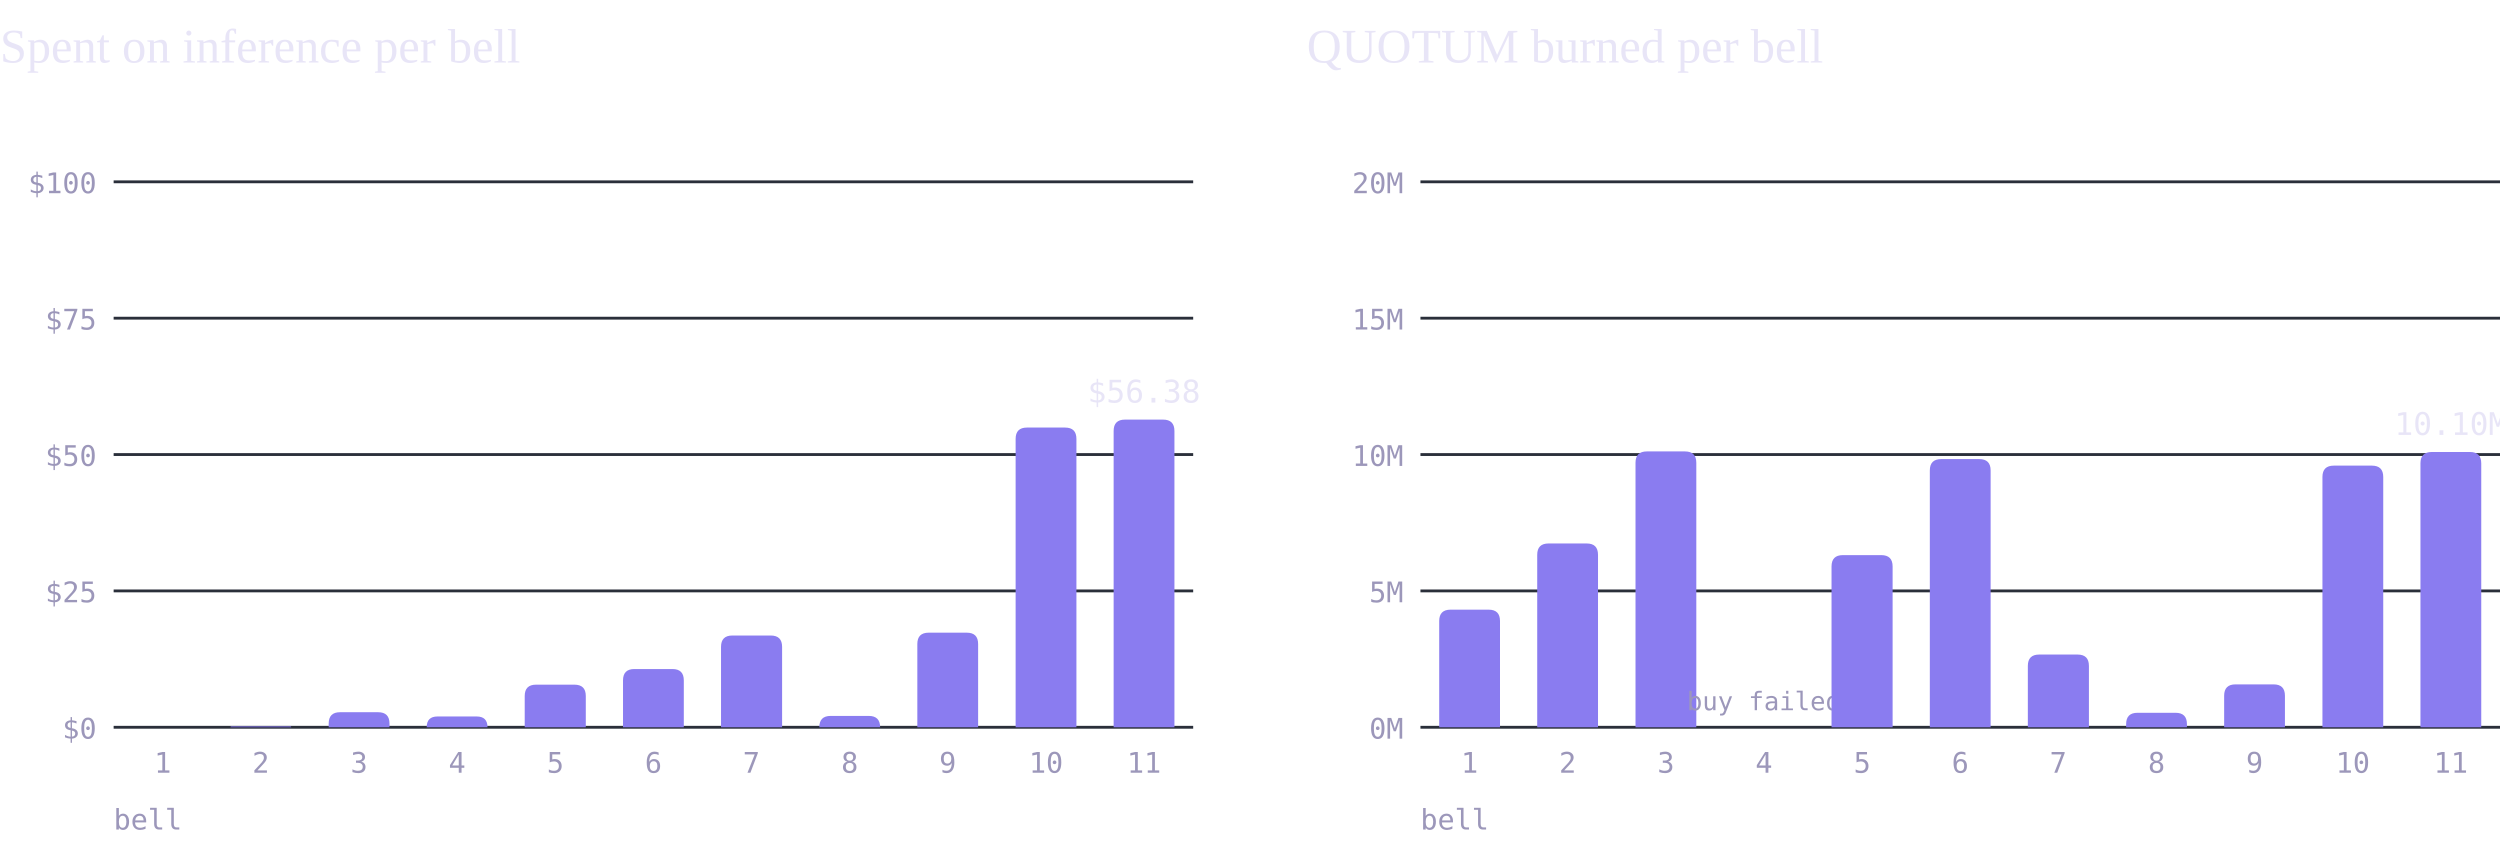
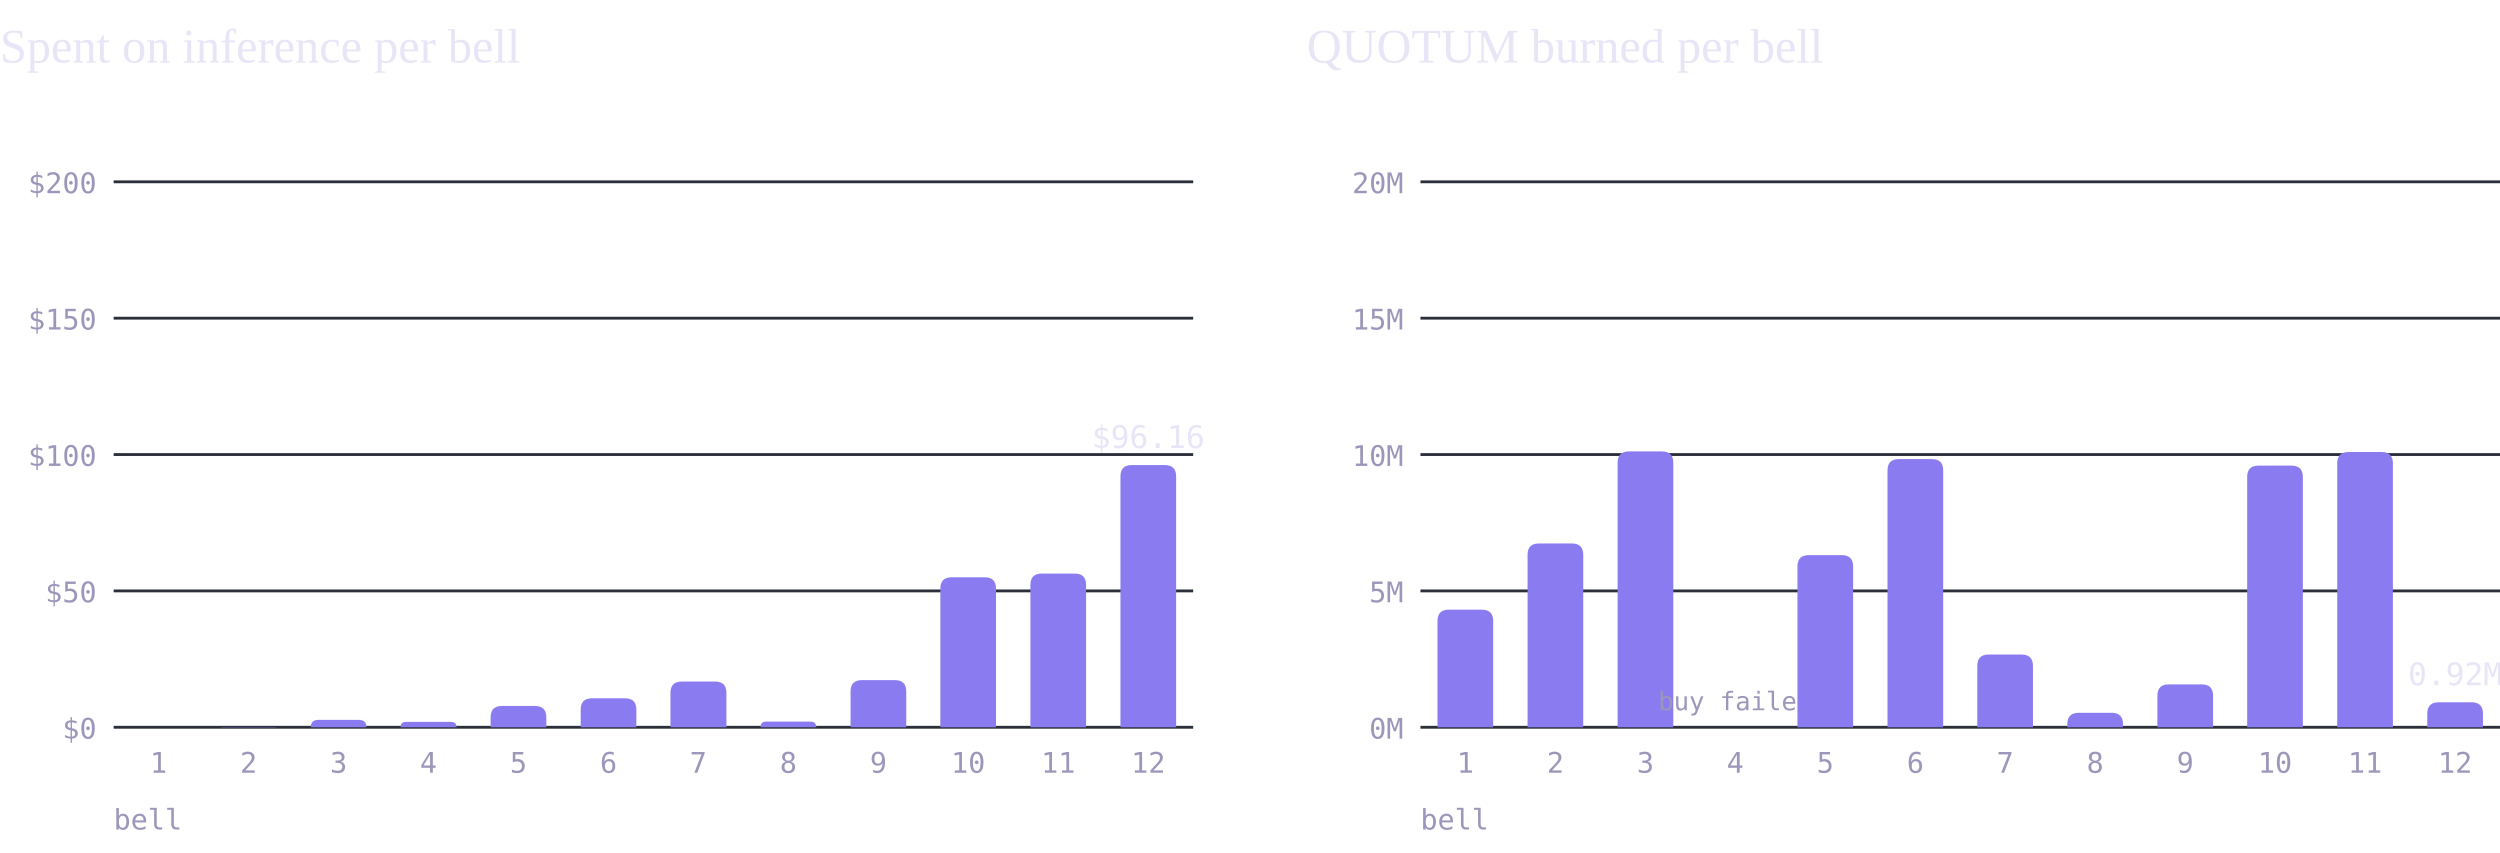
- <svg xmlns="http://www.w3.org/2000/svg" viewBox="0 0 880 300" width="880" height="300" role="img" aria-label="quotum bells 1 to 11: inference spent and QUOTUM burned per bell">
+ <svg xmlns="http://www.w3.org/2000/svg" viewBox="0 0 880 300" width="880" height="300" role="img" aria-label="quotum bells 1 to 12: inference spent and QUOTUM burned per bell">
  <text x="0" y="22" font-family="Georgia,'Times New Roman',serif" font-size="17" fill="#e8e5f7">Spent on inference per bell</text>
  <line x1="40" x2="420" y1="256.0" y2="256.0" stroke="#2a2f3a" stroke-width="1" />
  <text x="34" y="260.0" text-anchor="end" font-family="ui-monospace,SFMono-Regular,Menlo,monospace" font-size="10" fill="#9c97ba">$0</text>
  <line x1="40" x2="420" y1="208.0" y2="208.0" stroke="#2a2f3a" stroke-width="1" />
-   <text x="34" y="212.0" text-anchor="end" font-family="ui-monospace,SFMono-Regular,Menlo,monospace" font-size="10" fill="#9c97ba">$25</text>
+   <text x="34" y="212.0" text-anchor="end" font-family="ui-monospace,SFMono-Regular,Menlo,monospace" font-size="10" fill="#9c97ba">$50</text>
  <line x1="40" x2="420" y1="160.0" y2="160.0" stroke="#2a2f3a" stroke-width="1" />
-   <text x="34" y="164.0" text-anchor="end" font-family="ui-monospace,SFMono-Regular,Menlo,monospace" font-size="10" fill="#9c97ba">$50</text>
+   <text x="34" y="164.0" text-anchor="end" font-family="ui-monospace,SFMono-Regular,Menlo,monospace" font-size="10" fill="#9c97ba">$100</text>
  <line x1="40" x2="420" y1="112.0" y2="112.0" stroke="#2a2f3a" stroke-width="1" />
-   <text x="34" y="116.0" text-anchor="end" font-family="ui-monospace,SFMono-Regular,Menlo,monospace" font-size="10" fill="#9c97ba">$75</text>
+   <text x="34" y="116.0" text-anchor="end" font-family="ui-monospace,SFMono-Regular,Menlo,monospace" font-size="10" fill="#9c97ba">$150</text>
  <line x1="40" x2="420" y1="64.0" y2="64.0" stroke="#2a2f3a" stroke-width="1" />
-   <text x="34" y="68.0" text-anchor="end" font-family="ui-monospace,SFMono-Regular,Menlo,monospace" font-size="10" fill="#9c97ba">$100</text>
-   <path d="M46.6,256.0 V256.0 Q46.6,256.0 46.6,256.0 H68.0 Q68.0,256.0 68.0,256.0 V256.0 Z" fill="#8a7cf0" />
-   <text x="57.3" y="272" text-anchor="middle" font-family="ui-monospace,SFMono-Regular,Menlo,monospace" font-size="10" fill="#9c97ba">1</text>
-   <path d="M81.1,256.0 V256.0 Q81.1,255.7 81.4,255.7 H102.3 Q102.5,255.7 102.5,256.0 V256.0 Z" fill="#8a7cf0" />
-   <text x="91.8" y="272" text-anchor="middle" font-family="ui-monospace,SFMono-Regular,Menlo,monospace" font-size="10" fill="#9c97ba">2</text>
-   <path d="M115.7,256.0 V254.7 Q115.7,250.7 119.7,250.7 H133.1 Q137.1,250.7 137.1,254.7 V256.0 Z" fill="#8a7cf0" />
-   <text x="126.4" y="272" text-anchor="middle" font-family="ui-monospace,SFMono-Regular,Menlo,monospace" font-size="10" fill="#9c97ba">3</text>
-   <path d="M150.2,256.0 V256.0 Q150.2,252.2 154.0,252.2 H167.8 Q171.6,252.2 171.6,256.0 V256.0 Z" fill="#8a7cf0" />
-   <text x="160.9" y="272" text-anchor="middle" font-family="ui-monospace,SFMono-Regular,Menlo,monospace" font-size="10" fill="#9c97ba">4</text>
-   <path d="M184.7,256.0 V245.0 Q184.7,241.0 188.7,241.0 H202.2 Q206.2,241.0 206.2,245.0 V256.0 Z" fill="#8a7cf0" />
-   <text x="195.5" y="272" text-anchor="middle" font-family="ui-monospace,SFMono-Regular,Menlo,monospace" font-size="10" fill="#9c97ba">5</text>
-   <path d="M219.3,256.0 V239.5 Q219.3,235.5 223.3,235.5 H236.7 Q240.7,235.5 240.7,239.5 V256.0 Z" fill="#8a7cf0" />
-   <text x="230.0" y="272" text-anchor="middle" font-family="ui-monospace,SFMono-Regular,Menlo,monospace" font-size="10" fill="#9c97ba">6</text>
-   <path d="M253.8,256.0 V227.7 Q253.8,223.7 257.8,223.7 H271.3 Q275.3,223.7 275.3,227.7 V256.0 Z" fill="#8a7cf0" />
-   <text x="264.5" y="272" text-anchor="middle" font-family="ui-monospace,SFMono-Regular,Menlo,monospace" font-size="10" fill="#9c97ba">7</text>
-   <path d="M288.4,256.0 V256.0 Q288.4,252.0 292.4,252.0 H305.8 Q309.8,252.0 309.8,256.0 V256.0 Z" fill="#8a7cf0" />
-   <text x="299.1" y="272" text-anchor="middle" font-family="ui-monospace,SFMono-Regular,Menlo,monospace" font-size="10" fill="#9c97ba">8</text>
-   <path d="M322.9,256.0 V226.7 Q322.9,222.7 326.9,222.7 H340.3 Q344.3,222.7 344.3,226.7 V256.0 Z" fill="#8a7cf0" />
-   <text x="333.6" y="272" text-anchor="middle" font-family="ui-monospace,SFMono-Regular,Menlo,monospace" font-size="10" fill="#9c97ba">9</text>
-   <path d="M357.5,256.0 V154.5 Q357.5,150.5 361.5,150.5 H374.9 Q378.9,150.5 378.9,154.5 V256.0 Z" fill="#8a7cf0" />
-   <text x="368.2" y="272" text-anchor="middle" font-family="ui-monospace,SFMono-Regular,Menlo,monospace" font-size="10" fill="#9c97ba">10</text>
-   <path d="M392.0,256.0 V151.7 Q392.0,147.7 396.0,147.7 H409.4 Q413.4,147.7 413.4,151.7 V256.0 Z" fill="#8a7cf0" />
-   <text x="402.7" y="272" text-anchor="middle" font-family="ui-monospace,SFMono-Regular,Menlo,monospace" font-size="10" fill="#9c97ba">11</text>
-   <text x="402.7" y="141.7" text-anchor="middle" font-family="ui-monospace,SFMono-Regular,Menlo,monospace" font-size="11" fill="#e8e5f7">$56.38</text>
+   <text x="34" y="68.0" text-anchor="end" font-family="ui-monospace,SFMono-Regular,Menlo,monospace" font-size="10" fill="#9c97ba">$200</text>
+   <path d="M46.0,256.0 V256.0 Q46.0,256.0 46.0,256.0 H65.6 Q65.7,256.0 65.7,256.0 V256.0 Z" fill="#8a7cf0" />
+   <text x="55.8" y="272" text-anchor="middle" font-family="ui-monospace,SFMono-Regular,Menlo,monospace" font-size="10" fill="#9c97ba">1</text>
+   <path d="M77.7,256.0 V256.0 Q77.7,255.9 77.8,255.9 H97.2 Q97.3,255.9 97.3,256.0 V256.0 Z" fill="#8a7cf0" />
+   <text x="87.5" y="272" text-anchor="middle" font-family="ui-monospace,SFMono-Regular,Menlo,monospace" font-size="10" fill="#9c97ba">2</text>
+   <path d="M109.4,256.0 V256.0 Q109.4,253.4 112.0,253.4 H126.3 Q129.0,253.4 129.0,256.0 V256.0 Z" fill="#8a7cf0" />
+   <text x="119.2" y="272" text-anchor="middle" font-family="ui-monospace,SFMono-Regular,Menlo,monospace" font-size="10" fill="#9c97ba">3</text>
+   <path d="M141.0,256.0 V256.0 Q141.0,254.1 142.9,254.1 H158.7 Q160.7,254.1 160.7,256.0 V256.0 Z" fill="#8a7cf0" />
+   <text x="150.8" y="272" text-anchor="middle" font-family="ui-monospace,SFMono-Regular,Menlo,monospace" font-size="10" fill="#9c97ba">4</text>
+   <path d="M172.7,256.0 V252.5 Q172.7,248.5 176.7,248.5 H188.3 Q192.3,248.5 192.3,252.5 V256.0 Z" fill="#8a7cf0" />
+   <text x="182.5" y="272" text-anchor="middle" font-family="ui-monospace,SFMono-Regular,Menlo,monospace" font-size="10" fill="#9c97ba">5</text>
+   <path d="M204.4,256.0 V249.8 Q204.4,245.8 208.4,245.8 H220.0 Q224.0,245.8 224.0,249.8 V256.0 Z" fill="#8a7cf0" />
+   <text x="214.2" y="272" text-anchor="middle" font-family="ui-monospace,SFMono-Regular,Menlo,monospace" font-size="10" fill="#9c97ba">6</text>
+   <path d="M236.0,256.0 V243.9 Q236.0,239.9 240.0,239.9 H251.7 Q255.7,239.9 255.7,243.9 V256.0 Z" fill="#8a7cf0" />
+   <text x="245.8" y="272" text-anchor="middle" font-family="ui-monospace,SFMono-Regular,Menlo,monospace" font-size="10" fill="#9c97ba">7</text>
+   <path d="M267.7,256.0 V256.0 Q267.7,254.0 269.7,254.0 H285.3 Q287.3,254.0 287.3,256.0 V256.0 Z" fill="#8a7cf0" />
+   <text x="277.5" y="272" text-anchor="middle" font-family="ui-monospace,SFMono-Regular,Menlo,monospace" font-size="10" fill="#9c97ba">8</text>
+   <path d="M299.4,256.0 V243.4 Q299.4,239.4 303.4,239.4 H315.0 Q319.0,239.4 319.0,243.4 V256.0 Z" fill="#8a7cf0" />
+   <text x="309.2" y="272" text-anchor="middle" font-family="ui-monospace,SFMono-Regular,Menlo,monospace" font-size="10" fill="#9c97ba">9</text>
+   <path d="M331.0,256.0 V207.2 Q331.0,203.2 335.0,203.2 H346.6 Q350.6,203.2 350.6,207.2 V256.0 Z" fill="#8a7cf0" />
+   <text x="340.8" y="272" text-anchor="middle" font-family="ui-monospace,SFMono-Regular,Menlo,monospace" font-size="10" fill="#9c97ba">10</text>
+   <path d="M362.7,256.0 V205.9 Q362.7,201.9 366.7,201.9 H378.3 Q382.3,201.9 382.3,205.9 V256.0 Z" fill="#8a7cf0" />
+   <text x="372.5" y="272" text-anchor="middle" font-family="ui-monospace,SFMono-Regular,Menlo,monospace" font-size="10" fill="#9c97ba">11</text>
+   <path d="M394.4,256.0 V167.7 Q394.4,163.7 398.4,163.7 H410.0 Q414.0,163.7 414.0,167.7 V256.0 Z" fill="#8a7cf0" />
+   <text x="404.2" y="272" text-anchor="middle" font-family="ui-monospace,SFMono-Regular,Menlo,monospace" font-size="10" fill="#9c97ba">12</text>
+   <text x="404.2" y="157.7" text-anchor="middle" font-family="ui-monospace,SFMono-Regular,Menlo,monospace" font-size="11" fill="#e8e5f7">$96.16</text>
  <text x="40" y="292" font-family="ui-monospace,SFMono-Regular,Menlo,monospace" font-size="10" fill="#9c97ba">bell</text>
  <text x="460" y="22" font-family="Georgia,'Times New Roman',serif" font-size="17" fill="#e8e5f7">QUOTUM burned per bell</text>
  <line x1="500" x2="880" y1="256.0" y2="256.0" stroke="#2a2f3a" stroke-width="1" />
  <text x="494" y="260.0" text-anchor="end" font-family="ui-monospace,SFMono-Regular,Menlo,monospace" font-size="10" fill="#9c97ba">0M</text>
  <line x1="500" x2="880" y1="208.0" y2="208.0" stroke="#2a2f3a" stroke-width="1" />
  <text x="494" y="212.0" text-anchor="end" font-family="ui-monospace,SFMono-Regular,Menlo,monospace" font-size="10" fill="#9c97ba">5M</text>
  <line x1="500" x2="880" y1="160.0" y2="160.0" stroke="#2a2f3a" stroke-width="1" />
  <text x="494" y="164.0" text-anchor="end" font-family="ui-monospace,SFMono-Regular,Menlo,monospace" font-size="10" fill="#9c97ba">10M</text>
  <line x1="500" x2="880" y1="112.0" y2="112.0" stroke="#2a2f3a" stroke-width="1" />
  <text x="494" y="116.0" text-anchor="end" font-family="ui-monospace,SFMono-Regular,Menlo,monospace" font-size="10" fill="#9c97ba">15M</text>
  <line x1="500" x2="880" y1="64.0" y2="64.0" stroke="#2a2f3a" stroke-width="1" />
  <text x="494" y="68.0" text-anchor="end" font-family="ui-monospace,SFMono-Regular,Menlo,monospace" font-size="10" fill="#9c97ba">20M</text>
-   <path d="M506.6,256.0 V218.6 Q506.6,214.6 510.6,214.6 H524.0 Q528.0,214.6 528.0,218.6 V256.0 Z" fill="#8a7cf0" />
-   <text x="517.3" y="272" text-anchor="middle" font-family="ui-monospace,SFMono-Regular,Menlo,monospace" font-size="10" fill="#9c97ba">1</text>
-   <path d="M541.1,256.0 V195.3 Q541.1,191.3 545.1,191.3 H558.5 Q562.5,191.3 562.5,195.3 V256.0 Z" fill="#8a7cf0" />
-   <text x="551.8" y="272" text-anchor="middle" font-family="ui-monospace,SFMono-Regular,Menlo,monospace" font-size="10" fill="#9c97ba">2</text>
-   <path d="M575.7,256.0 V162.9 Q575.7,158.9 579.7,158.9 H593.1 Q597.1,158.9 597.1,162.9 V256.0 Z" fill="#8a7cf0" />
-   <text x="586.4" y="272" text-anchor="middle" font-family="ui-monospace,SFMono-Regular,Menlo,monospace" font-size="10" fill="#9c97ba">3</text>
-   <text x="620.9" y="272" text-anchor="middle" font-family="ui-monospace,SFMono-Regular,Menlo,monospace" font-size="10" fill="#9c97ba">4</text>
-   <text x="620.9" y="250" text-anchor="middle" font-family="ui-monospace,SFMono-Regular,Menlo,monospace" font-size="9" fill="#9c97ba">buy failed</text>
-   <path d="M644.7,256.0 V199.4 Q644.7,195.4 648.7,195.4 H662.2 Q666.2,195.4 666.2,199.4 V256.0 Z" fill="#8a7cf0" />
-   <text x="655.5" y="272" text-anchor="middle" font-family="ui-monospace,SFMono-Regular,Menlo,monospace" font-size="10" fill="#9c97ba">5</text>
-   <path d="M679.3,256.0 V165.6 Q679.3,161.6 683.3,161.6 H696.7 Q700.7,161.6 700.7,165.6 V256.0 Z" fill="#8a7cf0" />
-   <text x="690.0" y="272" text-anchor="middle" font-family="ui-monospace,SFMono-Regular,Menlo,monospace" font-size="10" fill="#9c97ba">6</text>
-   <path d="M713.8,256.0 V234.4 Q713.8,230.4 717.8,230.4 H731.3 Q735.3,230.4 735.3,234.4 V256.0 Z" fill="#8a7cf0" />
-   <text x="724.5" y="272" text-anchor="middle" font-family="ui-monospace,SFMono-Regular,Menlo,monospace" font-size="10" fill="#9c97ba">7</text>
-   <path d="M748.4,256.0 V254.9 Q748.4,250.9 752.4,250.9 H765.8 Q769.8,250.9 769.8,254.9 V256.0 Z" fill="#8a7cf0" />
-   <text x="759.1" y="272" text-anchor="middle" font-family="ui-monospace,SFMono-Regular,Menlo,monospace" font-size="10" fill="#9c97ba">8</text>
-   <path d="M782.9,256.0 V244.9 Q782.9,240.9 786.9,240.9 H800.3 Q804.3,240.9 804.3,244.9 V256.0 Z" fill="#8a7cf0" />
-   <text x="793.6" y="272" text-anchor="middle" font-family="ui-monospace,SFMono-Regular,Menlo,monospace" font-size="10" fill="#9c97ba">9</text>
-   <path d="M817.5,256.0 V167.9 Q817.5,163.9 821.5,163.9 H834.9 Q838.9,163.9 838.9,167.9 V256.0 Z" fill="#8a7cf0" />
-   <text x="828.2" y="272" text-anchor="middle" font-family="ui-monospace,SFMono-Regular,Menlo,monospace" font-size="10" fill="#9c97ba">10</text>
-   <path d="M852.0,256.0 V163.1 Q852.0,159.1 856.0,159.1 H869.4 Q873.4,159.1 873.4,163.1 V256.0 Z" fill="#8a7cf0" />
-   <text x="862.7" y="272" text-anchor="middle" font-family="ui-monospace,SFMono-Regular,Menlo,monospace" font-size="10" fill="#9c97ba">11</text>
-   <text x="862.7" y="153.1" text-anchor="middle" font-family="ui-monospace,SFMono-Regular,Menlo,monospace" font-size="11" fill="#e8e5f7">10.10M</text>
+   <path d="M506.0,256.0 V218.6 Q506.0,214.6 510.0,214.6 H521.6 Q525.6,214.6 525.6,218.6 V256.0 Z" fill="#8a7cf0" />
+   <text x="515.8" y="272" text-anchor="middle" font-family="ui-monospace,SFMono-Regular,Menlo,monospace" font-size="10" fill="#9c97ba">1</text>
+   <path d="M537.7,256.0 V195.3 Q537.7,191.3 541.7,191.3 H553.3 Q557.3,191.3 557.3,195.3 V256.0 Z" fill="#8a7cf0" />
+   <text x="547.5" y="272" text-anchor="middle" font-family="ui-monospace,SFMono-Regular,Menlo,monospace" font-size="10" fill="#9c97ba">2</text>
+   <path d="M569.4,256.0 V162.9 Q569.4,158.9 573.4,158.9 H585.0 Q589.0,158.9 589.0,162.9 V256.0 Z" fill="#8a7cf0" />
+   <text x="579.2" y="272" text-anchor="middle" font-family="ui-monospace,SFMono-Regular,Menlo,monospace" font-size="10" fill="#9c97ba">3</text>
+   <text x="610.8" y="272" text-anchor="middle" font-family="ui-monospace,SFMono-Regular,Menlo,monospace" font-size="10" fill="#9c97ba">4</text>
+   <text x="610.8" y="250" text-anchor="middle" font-family="ui-monospace,SFMono-Regular,Menlo,monospace" font-size="9" fill="#9c97ba">buy failed</text>
+   <path d="M632.7,256.0 V199.4 Q632.7,195.4 636.7,195.4 H648.3 Q652.3,195.4 652.3,199.4 V256.0 Z" fill="#8a7cf0" />
+   <text x="642.5" y="272" text-anchor="middle" font-family="ui-monospace,SFMono-Regular,Menlo,monospace" font-size="10" fill="#9c97ba">5</text>
+   <path d="M664.4,256.0 V165.6 Q664.4,161.6 668.4,161.6 H680.0 Q684.0,161.6 684.0,165.6 V256.0 Z" fill="#8a7cf0" />
+   <text x="674.2" y="272" text-anchor="middle" font-family="ui-monospace,SFMono-Regular,Menlo,monospace" font-size="10" fill="#9c97ba">6</text>
+   <path d="M696.0,256.0 V234.4 Q696.0,230.4 700.0,230.4 H711.6 Q715.6,230.4 715.6,234.4 V256.0 Z" fill="#8a7cf0" />
+   <text x="705.8" y="272" text-anchor="middle" font-family="ui-monospace,SFMono-Regular,Menlo,monospace" font-size="10" fill="#9c97ba">7</text>
+   <path d="M727.7,256.0 V254.9 Q727.7,250.9 731.7,250.9 H743.3 Q747.3,250.9 747.3,254.9 V256.0 Z" fill="#8a7cf0" />
+   <text x="737.5" y="272" text-anchor="middle" font-family="ui-monospace,SFMono-Regular,Menlo,monospace" font-size="10" fill="#9c97ba">8</text>
+   <path d="M759.4,256.0 V244.9 Q759.4,240.9 763.4,240.9 H775.0 Q779.0,240.9 779.0,244.9 V256.0 Z" fill="#8a7cf0" />
+   <text x="769.2" y="272" text-anchor="middle" font-family="ui-monospace,SFMono-Regular,Menlo,monospace" font-size="10" fill="#9c97ba">9</text>
+   <path d="M791.0,256.0 V167.9 Q791.0,163.9 795.0,163.9 H806.6 Q810.6,163.9 810.6,167.9 V256.0 Z" fill="#8a7cf0" />
+   <text x="800.8" y="272" text-anchor="middle" font-family="ui-monospace,SFMono-Regular,Menlo,monospace" font-size="10" fill="#9c97ba">10</text>
+   <path d="M822.7,256.0 V163.1 Q822.7,159.1 826.7,159.1 H838.3 Q842.3,159.1 842.3,163.1 V256.0 Z" fill="#8a7cf0" />
+   <text x="832.5" y="272" text-anchor="middle" font-family="ui-monospace,SFMono-Regular,Menlo,monospace" font-size="10" fill="#9c97ba">11</text>
+   <path d="M854.4,256.0 V251.2 Q854.4,247.2 858.4,247.2 H870.0 Q874.0,247.2 874.0,251.2 V256.0 Z" fill="#8a7cf0" />
+   <text x="864.2" y="272" text-anchor="middle" font-family="ui-monospace,SFMono-Regular,Menlo,monospace" font-size="10" fill="#9c97ba">12</text>
+   <text x="864.2" y="241.2" text-anchor="middle" font-family="ui-monospace,SFMono-Regular,Menlo,monospace" font-size="11" fill="#e8e5f7">0.92M</text>
  <text x="500" y="292" font-family="ui-monospace,SFMono-Regular,Menlo,monospace" font-size="10" fill="#9c97ba">bell</text>
</svg>
